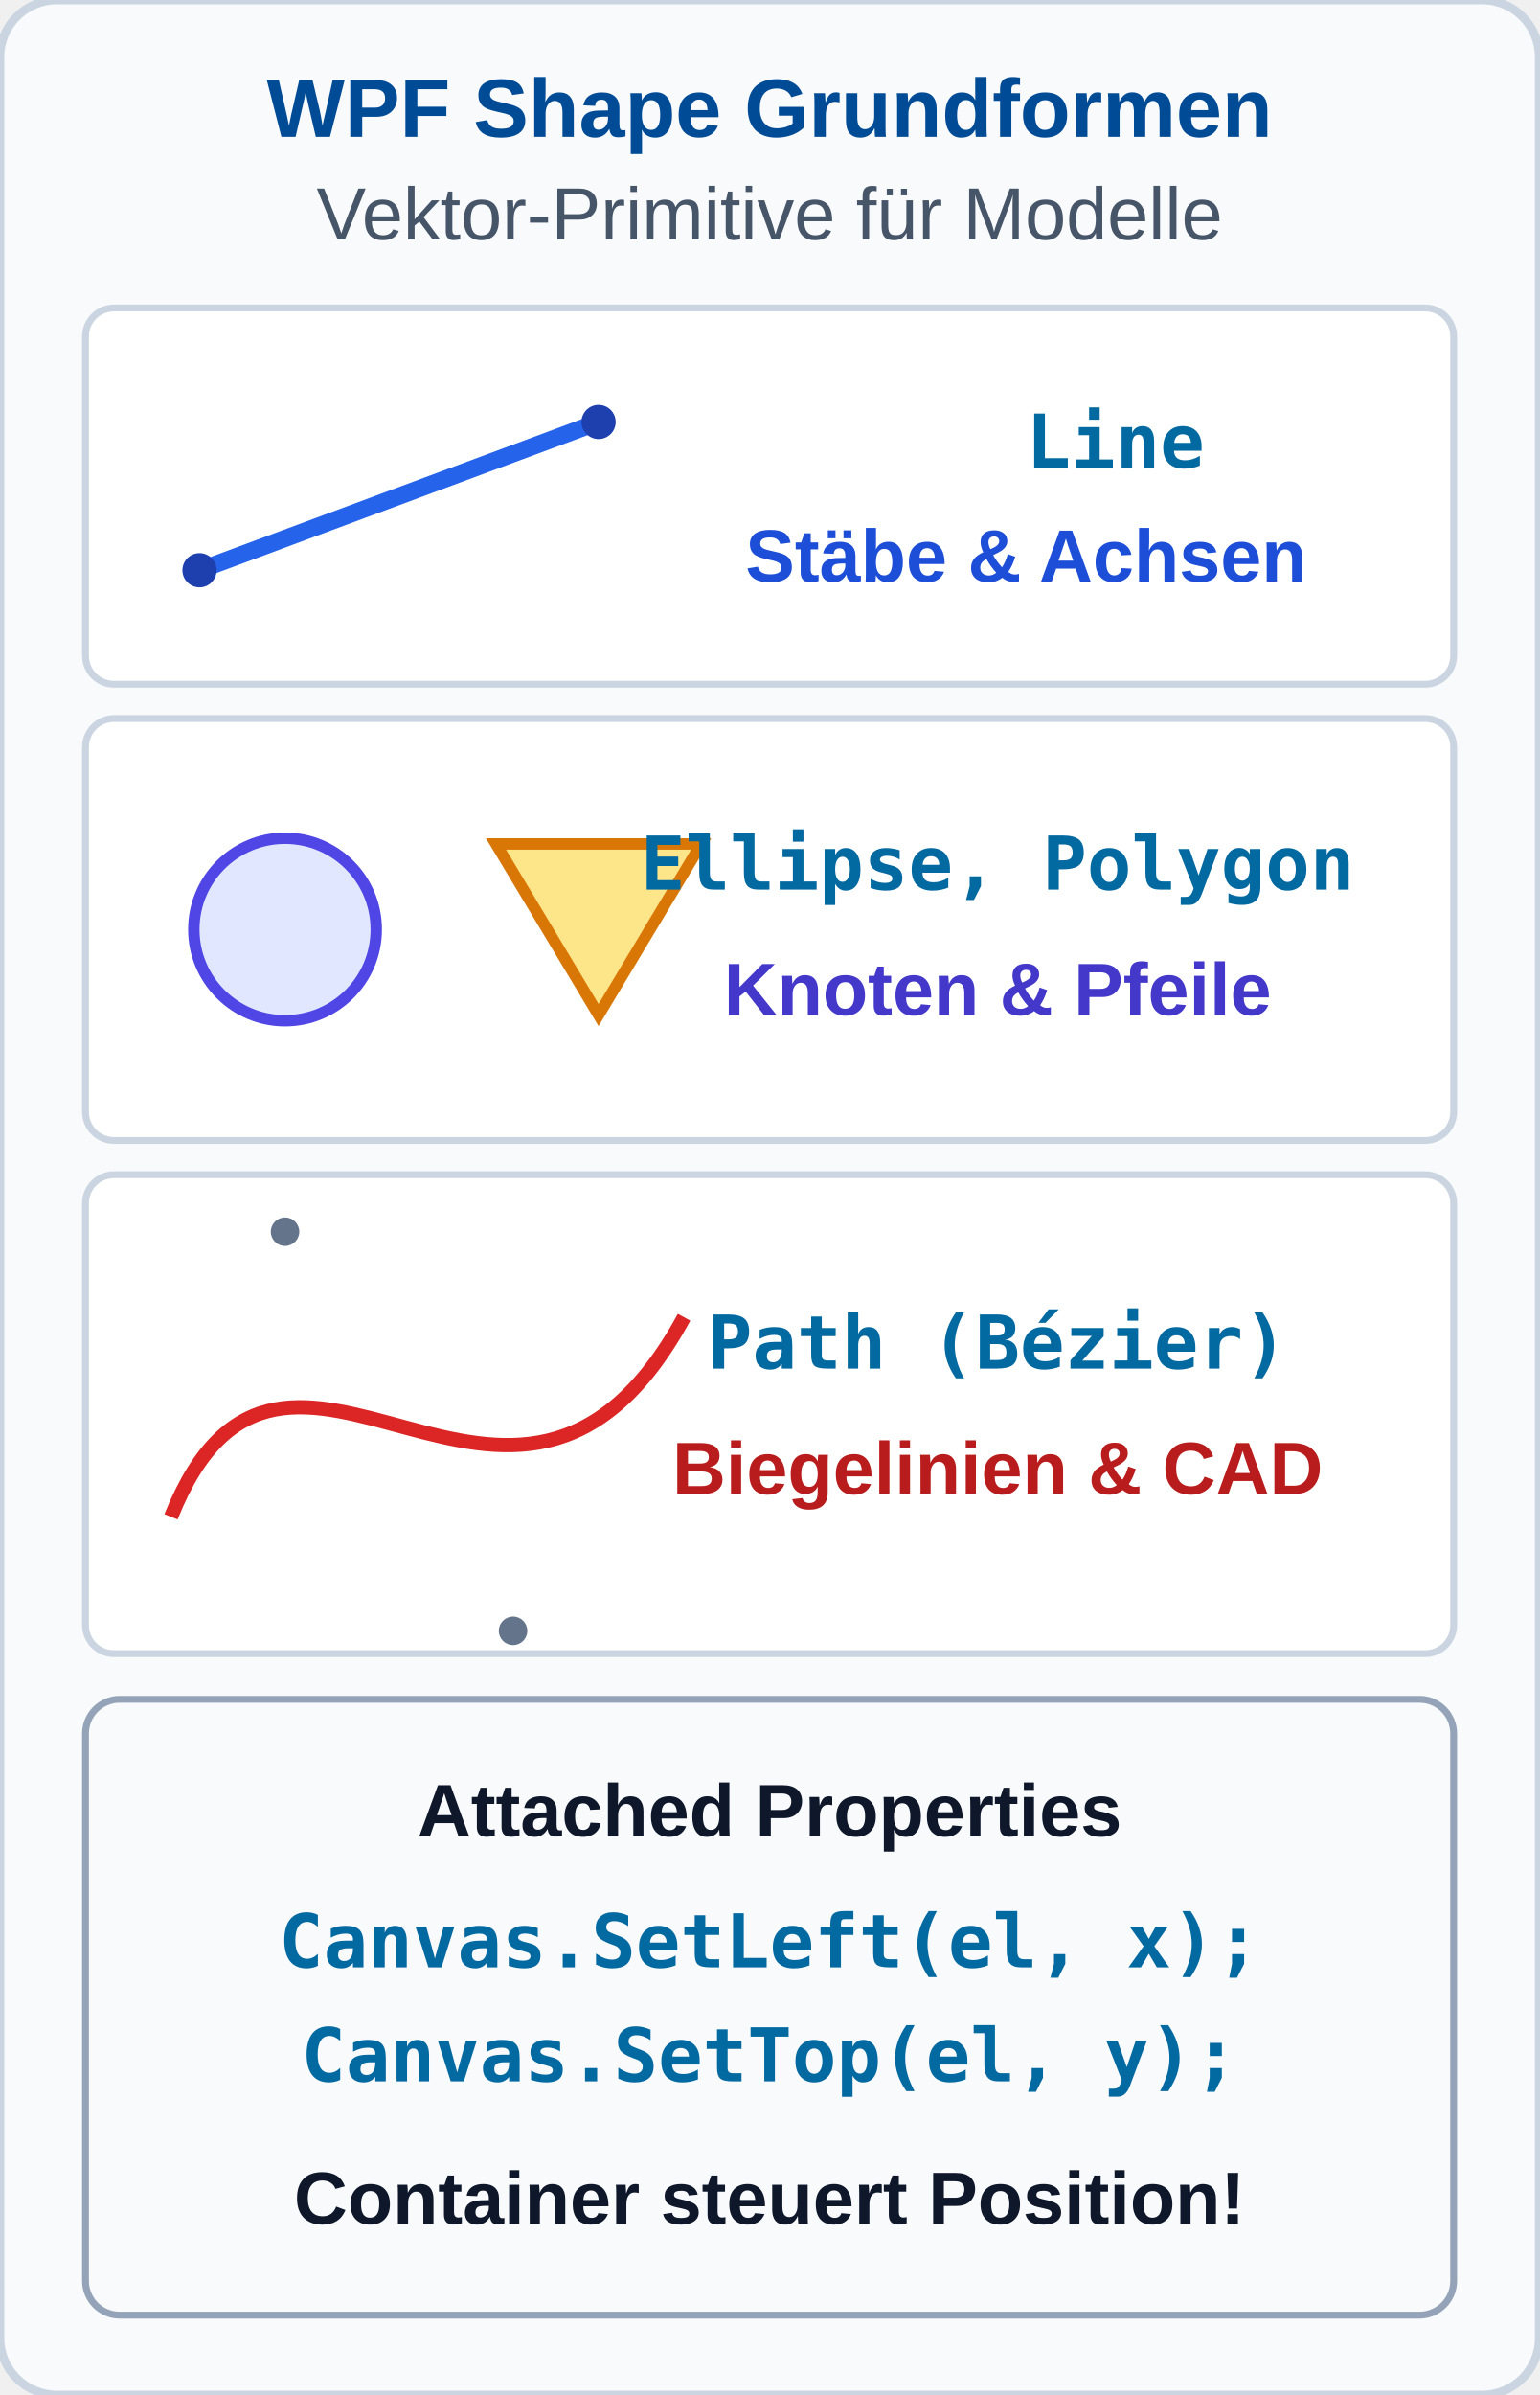
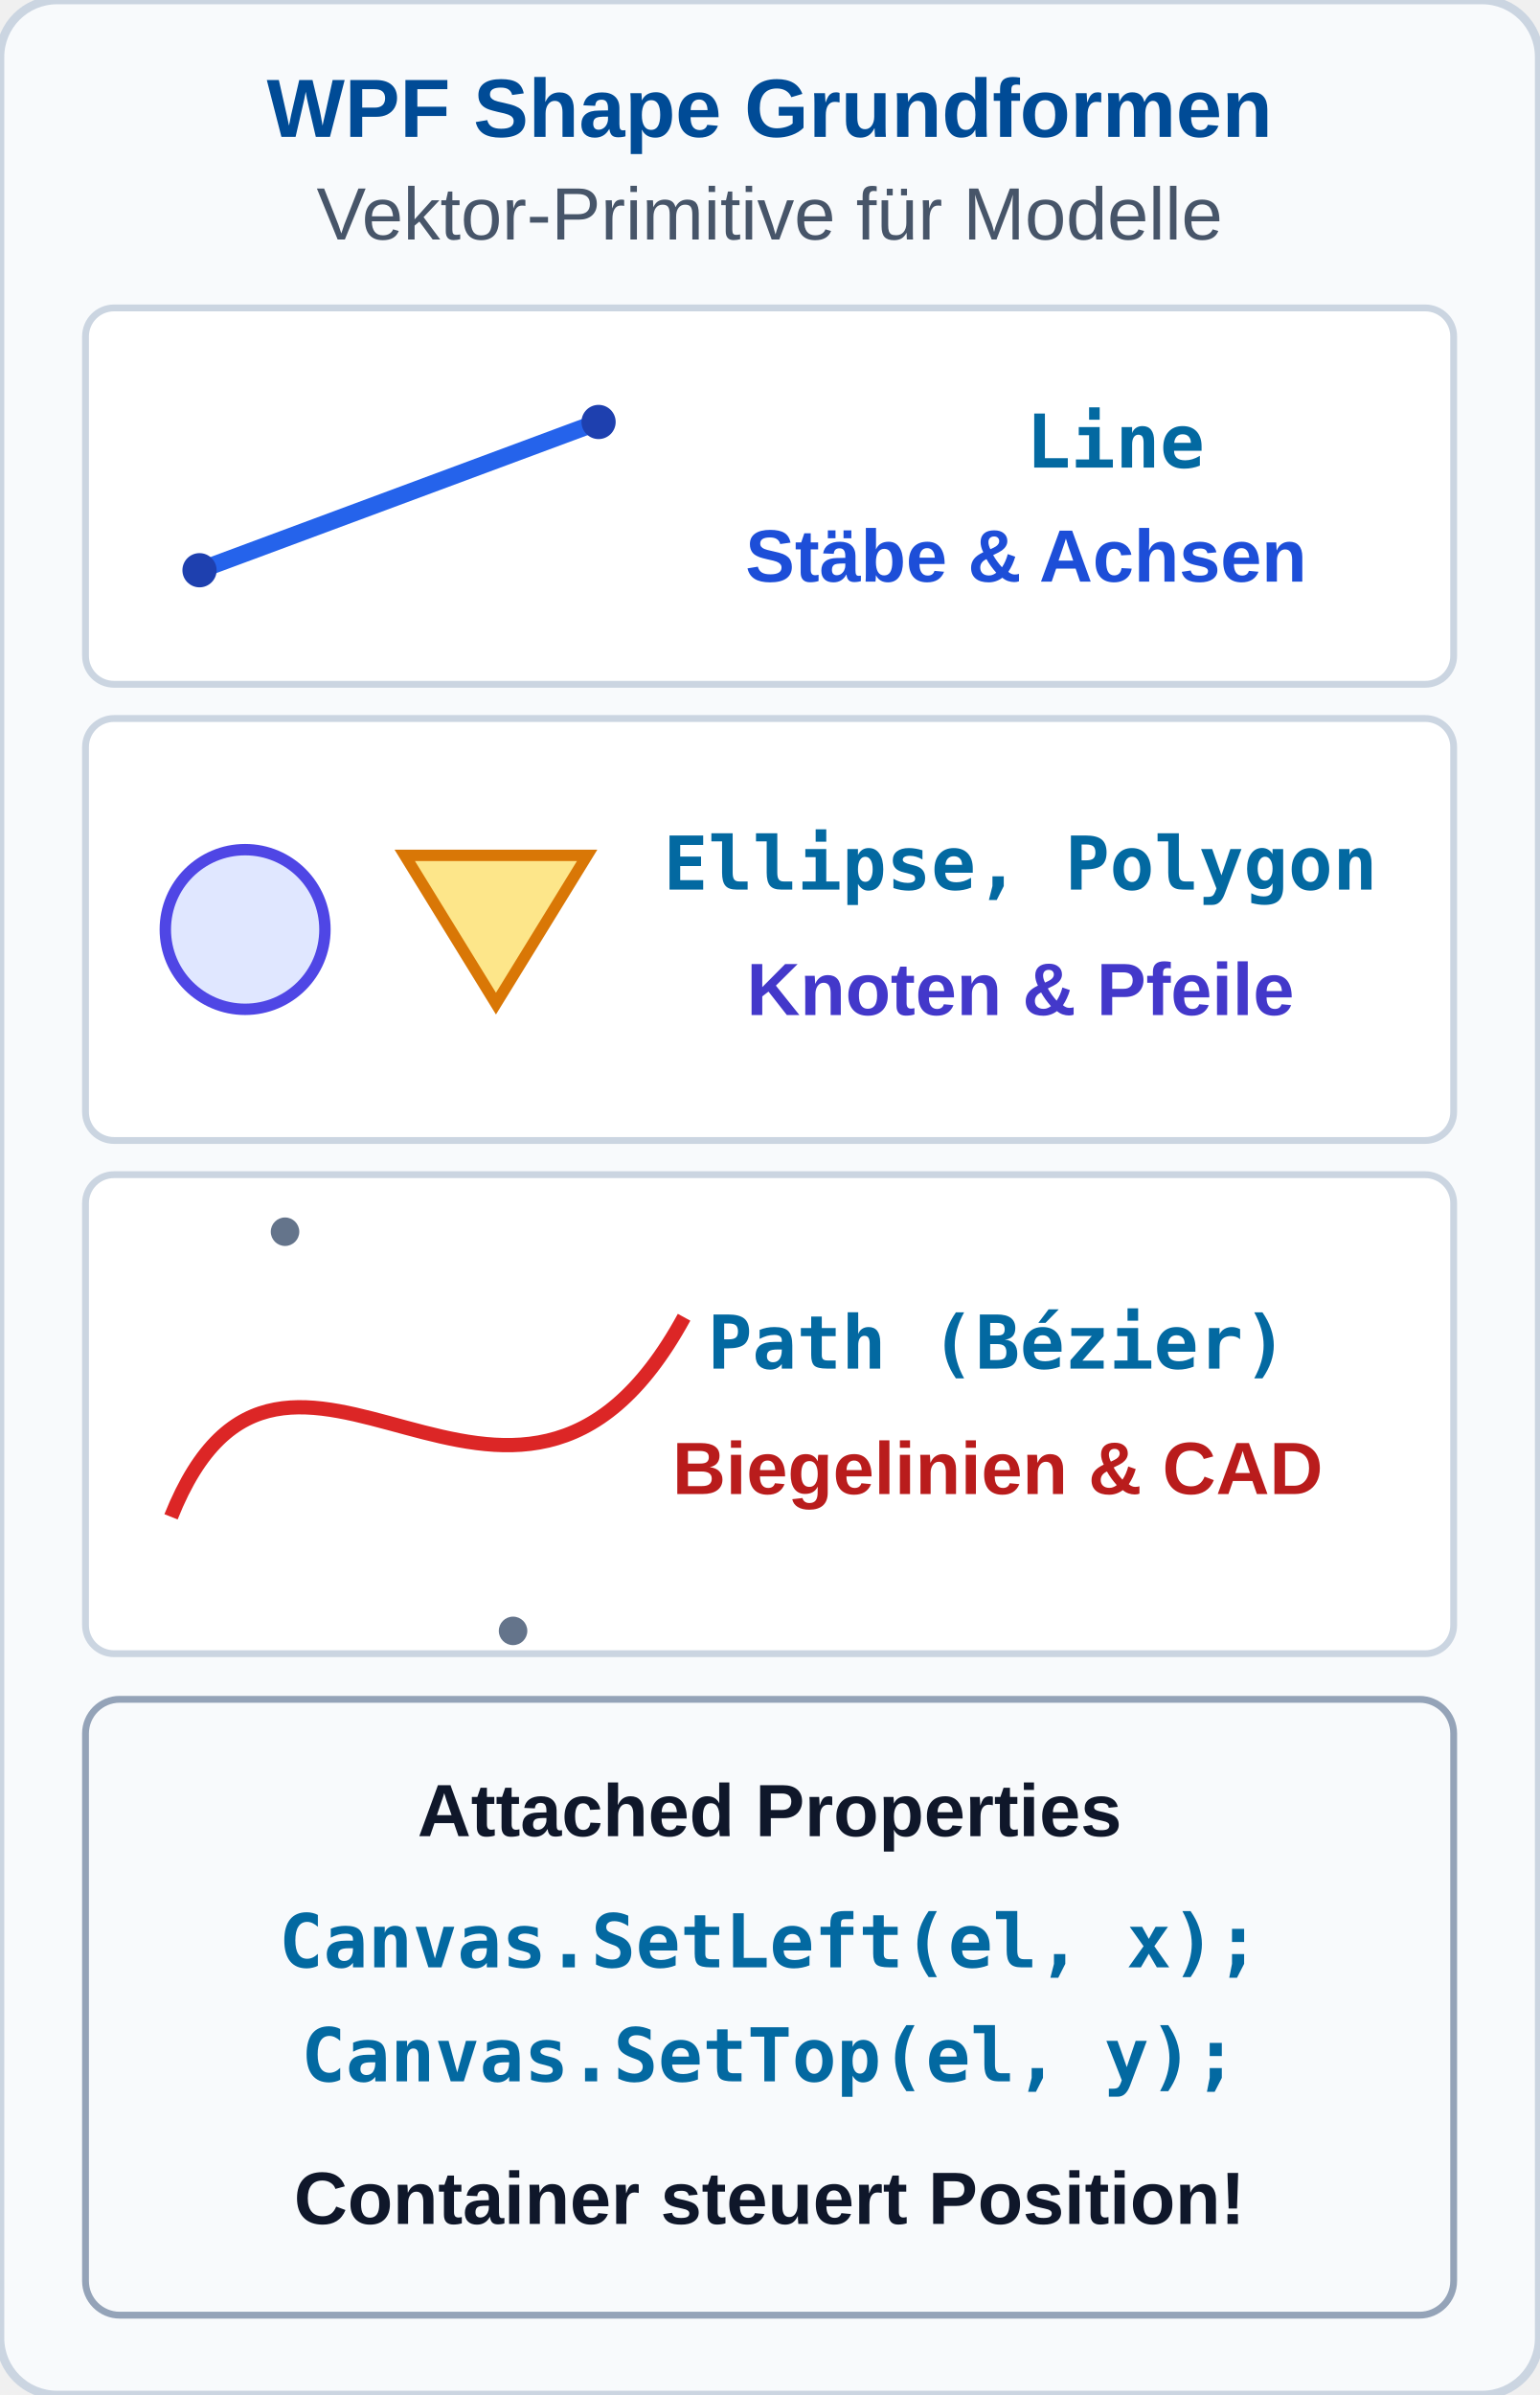
<svg xmlns="http://www.w3.org/2000/svg" viewBox="0 0 270 420" width="270" height="420">
  <defs>
    <style>
      .hdr { font-family: 'Segoe UI', Arial, sans-serif; font-size: 14.5px; font-weight: bold; fill: #004B96; text-anchor: middle; }
      .sub { font-family: 'Segoe UI', Arial, sans-serif; font-size: 13px; fill: #475569; text-anchor: middle; }
      .lbl { font-family: 'Segoe UI', Arial, sans-serif; font-size: 13px; font-weight: bold; text-anchor: middle; }
      .desc { font-family: 'Segoe UI', Arial, sans-serif; font-size: 13px; fill: #334155; text-anchor: middle; }
      .code { font-family: 'Consolas', monospace; font-size: 13px; font-weight: bold; fill: #0369a1; }
    </style>
  </defs>
  <rect width="270" height="420" rx="10" fill="#f8fafc" stroke="#cbd5e1" stroke-width="1.5" />
  <text x="135" y="24" class="hdr">WPF Shape Grundformen</text>
  <text x="135" y="42" class="sub">Vektor-Primitive für Modelle</text>
  <g transform="translate(15, 54)">
    <rect width="240" height="66" rx="5" fill="#ffffff" stroke="#cbd5e1" stroke-width="1.2" />
    <line x1="20" y1="46" x2="90" y2="20" stroke="#2563eb" stroke-width="3" stroke-linecap="round" />
    <circle cx="20" cy="46" r="3" fill="#1e40af" />
    <circle cx="90" cy="20" r="3" fill="#1e40af" />
    <text x="165" y="28" class="code">Line</text>
    <text x="165" y="48" class="desc" style="font-weight: bold; fill: #1d4ed8;">Stäbe &amp; Achsen</text>
  </g>
  <g transform="translate(15, 126)">
    <rect width="240" height="74" rx="5" fill="#ffffff" stroke="#cbd5e1" stroke-width="1.2" />
-     <circle cx="35" cy="37" r="16" fill="#e0e7ff" stroke="#4f46e5" stroke-width="2" />
-     <polygon points="90,52 72,22 108,22" fill="#fde68a" stroke="#d97706" stroke-width="2" />
-     <text x="160" y="30" class="code" style="text-anchor: middle;">Ellipse, Polygon</text>
-     <text x="160" y="52" class="desc" style="font-weight: bold; fill: #4338ca; text-anchor: middle;">Knoten &amp; Pfeile</text>
+     <circle cx="28" cy="37" r="14" fill="#e0e7ff" stroke="#4f46e5" stroke-width="2" />
+     <polygon points="72,50 56,24 88,24" fill="#fde68a" stroke="#d97706" stroke-width="2" />
+     <text x="164" y="30" class="code" style="text-anchor: middle;">Ellipse, Polygon</text>
+     <text x="164" y="52" class="desc" style="font-weight: bold; fill: #4338ca; text-anchor: middle;">Knoten &amp; Pfeile</text>
  </g>
  <g transform="translate(15, 206)">
    <rect width="240" height="84" rx="5" fill="#ffffff" stroke="#cbd5e1" stroke-width="1.2" />
    <path d="M 15 60 C 35 10, 75 80, 105 25" fill="none" stroke="#dc2626" stroke-width="2.5" />
    <circle cx="35" cy="10" r="2.5" fill="#64748b" />
    <circle cx="75" cy="80" r="2.5" fill="#64748b" />
    <text x="160" y="34" class="code" style="text-anchor: middle;">Path (Bézier)</text>
    <text x="160" y="56" class="desc" style="font-weight: bold; fill: #b91c1c; text-anchor: middle;">Biegelinien &amp; CAD</text>
  </g>
  <rect x="15" y="298" width="240" height="108" rx="6" fill="#f8fafc" stroke="#94a3b8" stroke-width="1.2" />
  <text x="135" y="322" class="lbl" style="fill: #0f172a;">Attached Properties</text>
  <text x="135" y="345" class="code" style="text-anchor: middle;">Canvas.SetLeft(el, x);</text>
  <text x="135" y="365" class="code" style="text-anchor: middle;">Canvas.SetTop(el, y);</text>
  <text x="135" y="390" class="desc" style="font-weight: bold; fill: #0f172a;">Container steuert Position!</text>
</svg>
